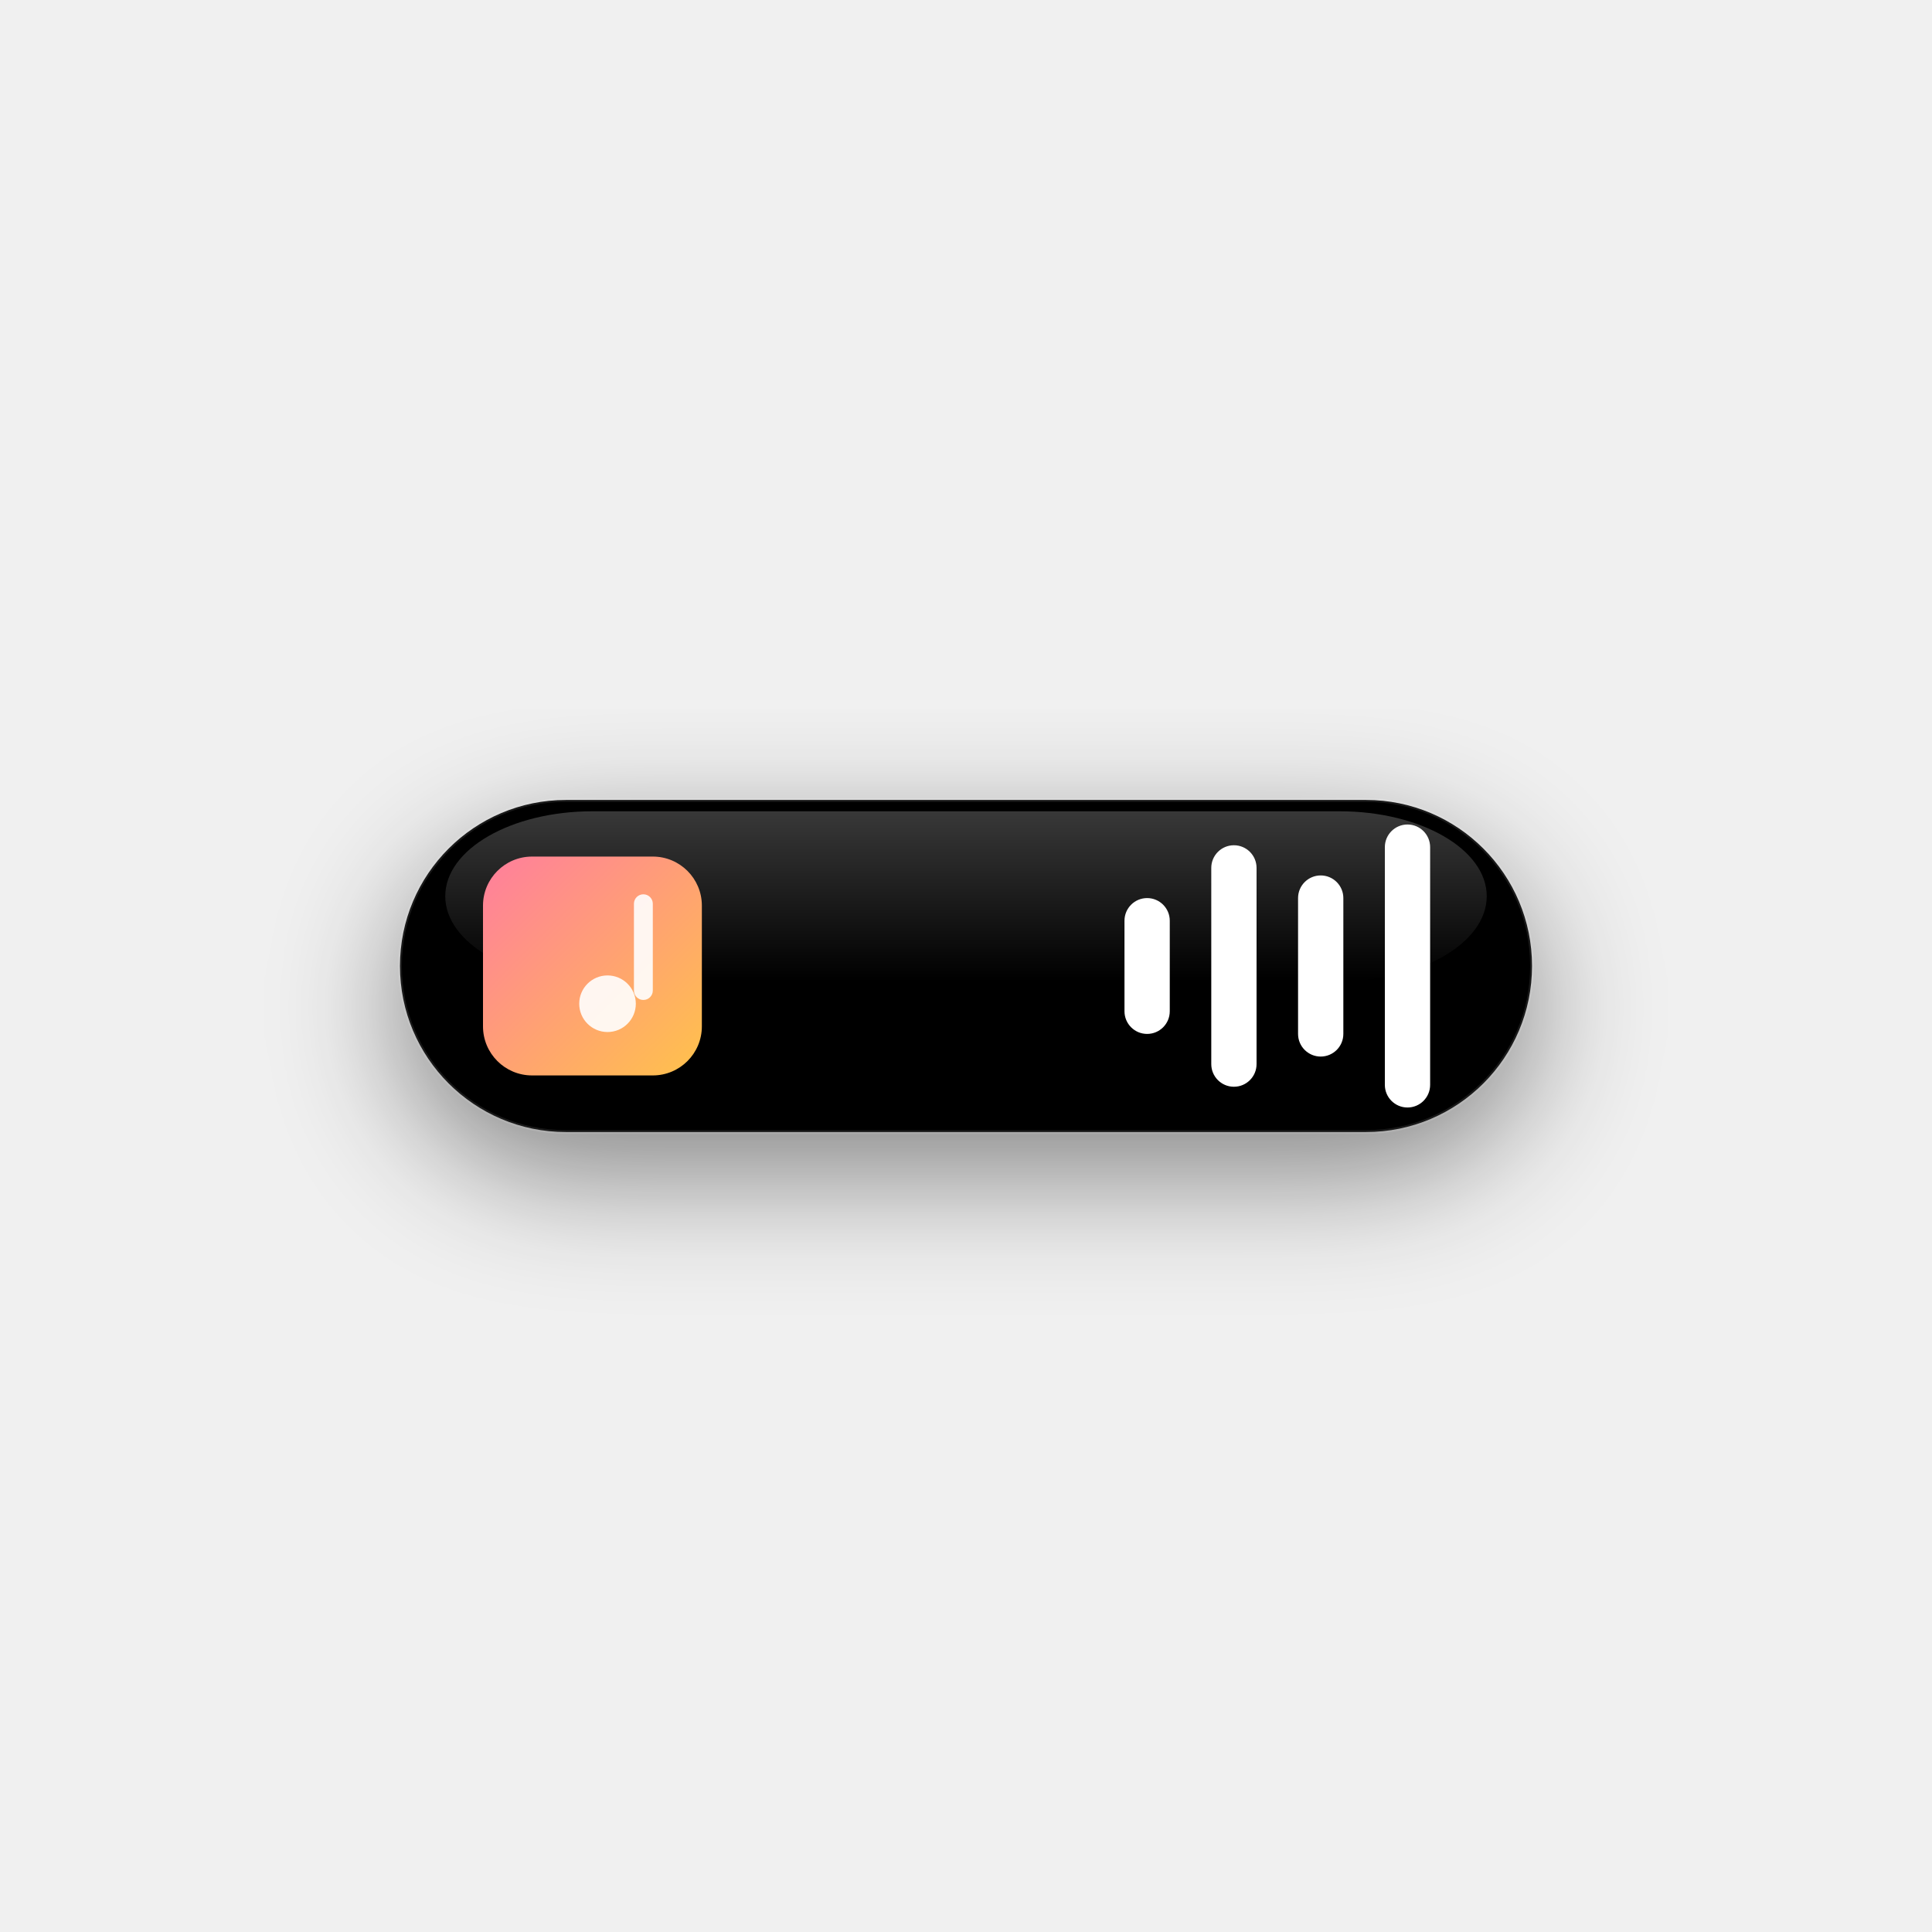
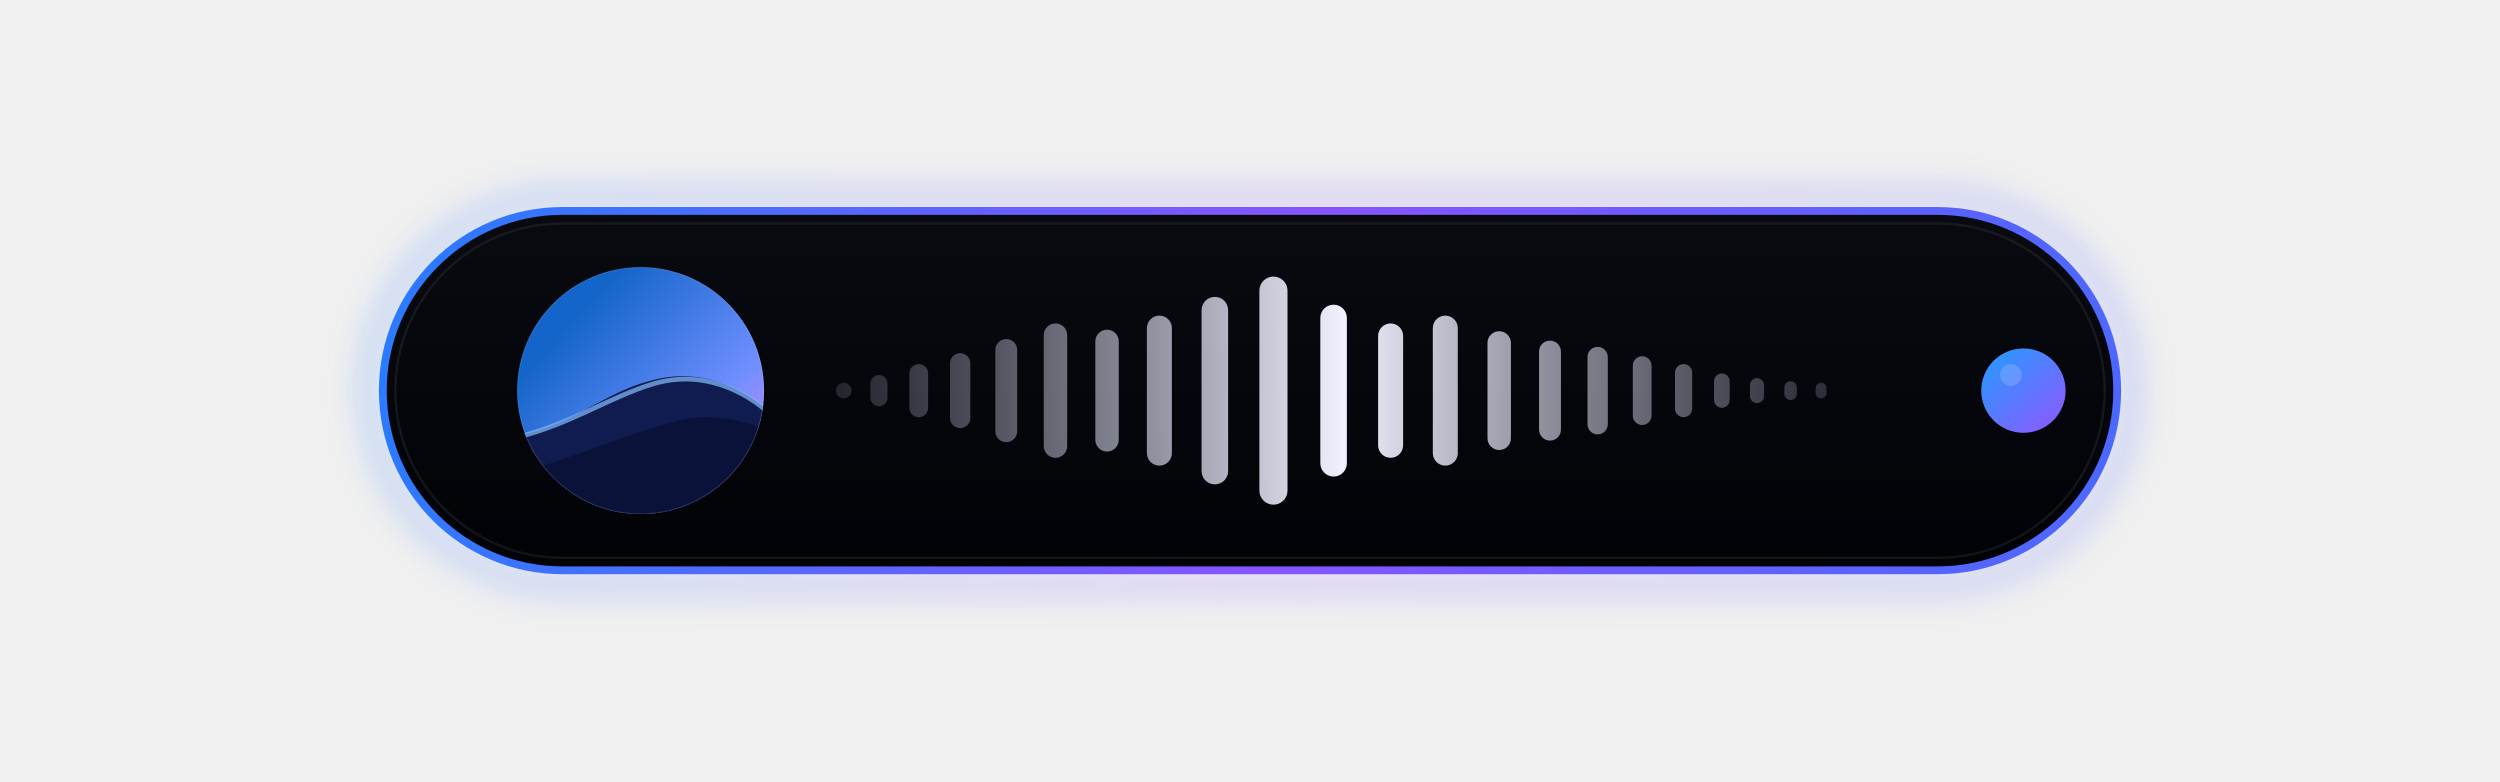
- <svg xmlns="http://www.w3.org/2000/svg" width="1024" height="1024" viewBox="0 0 1024 1024">
+ <svg xmlns="http://www.w3.org/2000/svg" width="1600" height="500" viewBox="0 0 1600 500" fill="none">
  <defs>
-     <linearGradient id="art" x1="0" y1="0" x2="1" y2="1">
-       <stop offset="0" stop-color="#FF7E9D" />
-       <stop offset="1" stop-color="#FFC24B" />
+     <linearGradient id="rim" x1="245" y1="155" x2="1355" y2="345" gradientUnits="userSpaceOnUse">
+       <stop stop-color="#287BFF" />
+       <stop offset=".52" stop-color="#8654FF" />
+       <stop offset="1" stop-color="#4A68FF" />
    </linearGradient>
-     <linearGradient id="gloss" x1="0" y1="0" x2="0" y2="1">
-       <stop offset="0" stop-color="#ffffff" stop-opacity="0.22" />
-       <stop offset="1" stop-color="#ffffff" stop-opacity="0" />
+     <linearGradient id="pill" x1="800" y1="150" x2="800" y2="350" gradientUnits="userSpaceOnUse">
+       <stop stop-color="#090A10" />
+       <stop offset="1" stop-color="#020307" />
    </linearGradient>
-     <filter id="islandShadow" x="-40%" y="-40%" width="180%" height="200%">
-       <feDropShadow dx="0" dy="22" stdDeviation="34" flood-color="#000000" flood-opacity="0.45" />
+     <linearGradient id="artSky" x1="390" y1="180" x2="555" y2="335" gradientUnits="userSpaceOnUse">
+       <stop stop-color="#1465C9" />
+       <stop offset=".45" stop-color="#6E8EFF" />
+       <stop offset=".72" stop-color="#D88BFF" />
+       <stop offset="1" stop-color="#121E55" />
+     </linearGradient>
+     <linearGradient id="wave" x1="535" y1="250" x2="1185" y2="250" gradientUnits="userSpaceOnUse">
+       <stop stop-color="#8B91A6" stop-opacity=".22" />
+       <stop offset=".5" stop-color="#F2F1FF" />
+       <stop offset="1" stop-color="#8B91A6" stop-opacity=".24" />
+     </linearGradient>
+     <linearGradient id="dot" x1="1280" y1="220" x2="1335" y2="280" gradientUnits="userSpaceOnUse">
+       <stop stop-color="#2998FF" />
+       <stop offset="1" stop-color="#A34BFF" />
+     </linearGradient>
+     <clipPath id="artClip">
+       <circle cx="410" cy="250" r="79" />
+     </clipPath>
+     <filter id="glow" x="100" y="65" width="1400" height="370" filterUnits="userSpaceOnUse">
+       <feGaussianBlur stdDeviation="10" />
    </filter>
  </defs>
-   <g filter="url(#islandShadow)">
-     <rect x="212" y="424" width="600" height="176" rx="88" ry="88" fill="#000000" />
+   <rect x="236" y="126" width="1128" height="248" rx="124" stroke="url(#rim)" stroke-width="12" opacity=".28" filter="url(#glow)" />
+   <rect x="245" y="135" width="1110" height="230" rx="115" fill="url(#pill)" stroke="url(#rim)" stroke-width="5" />
+   <rect x="253" y="143" width="1094" height="214" rx="107" stroke="#FFFFFF" stroke-opacity=".07" stroke-width="1.5" />
+   <g clip-path="url(#artClip)">
+     <circle cx="410" cy="250" r="79" fill="url(#artSky)" />
+     <path d="M326 280C366 273 385 252 415 244C449 234 477 249 494 265C513 283 537 297 562 298V340H326V280Z" fill="#101B50" />
+     <path d="M326 281C363 273 388 255 417 246C449 236 477 250 494 266C510 281 533 291 562 293" stroke="#83BFFF" stroke-opacity=".7" stroke-width="3" />
+     <path d="M326 305C372 291 401 278 431 270C474 258 508 284 562 312V340H326V305Z" fill="#080F31" fill-opacity=".7" />
+     <circle cx="410" cy="250" r="79" stroke="#FFFFFF" stroke-opacity=".12" />
  </g>
-   <rect x="212" y="424" width="600" height="176" rx="88" ry="88" fill="none" stroke="#ffffff" stroke-opacity="0.10" stroke-width="2" />
-   <rect x="236" y="430" width="552" height="90" rx="78" ry="60" fill="url(#gloss)" />
-   <rect x="256" y="454" width="116" height="116" rx="26" ry="26" fill="url(#art)" />
-   <g fill="#ffffff" fill-opacity="0.9">
-     <rect x="336" y="474" width="10" height="56" rx="5" />
-     <circle cx="322" cy="532" r="15" />
+   <g fill="url(#wave)">
+     <rect x="535" y="245" width="10" height="10" rx="5" />
+     <rect x="557" y="240" width="11" height="20" rx="5.5" />
+     <rect x="582" y="233" width="12" height="34" rx="6" />
+     <rect x="608" y="226" width="13" height="48" rx="6.5" />
+     <rect x="637" y="217" width="14" height="66" rx="7" />
+     <rect x="668" y="207" width="15" height="86" rx="7.5" />
+     <rect x="701" y="211" width="15" height="78" rx="7.5" />
+     <rect x="734" y="202" width="16" height="96" rx="8" />
+     <rect x="769" y="190" width="17" height="120" rx="8.5" />
+     <rect x="806" y="177" width="18" height="146" rx="9" />
+     <rect x="845" y="195" width="17" height="110" rx="8.5" />
+     <rect x="882" y="207" width="16" height="86" rx="8" />
+     <rect x="917" y="202" width="16" height="96" rx="8" />
+     <rect x="952" y="212" width="15" height="76" rx="7.5" />
+     <rect x="985" y="218" width="14" height="64" rx="7" />
+     <rect x="1016" y="222" width="13" height="56" rx="6.5" />
+     <rect x="1045" y="228" width="12" height="44" rx="6" />
+     <rect x="1072" y="233" width="11" height="34" rx="5.5" />
+     <rect x="1097" y="239" width="10" height="22" rx="5" />
+     <rect x="1120" y="242" width="9" height="16" rx="4.5" />
+     <rect x="1142" y="244" width="8" height="12" rx="4" />
+     <rect x="1162" y="245" width="7" height="10" rx="3.5" />
  </g>
-   <g fill="#ffffff">
-     <rect x="596" y="476" width="24" height="72" rx="12" />
-     <rect x="642" y="448" width="24" height="128" rx="12" />
-     <rect x="688" y="464" width="24" height="96" rx="12" />
-     <rect x="734" y="437" width="24" height="150" rx="12" />
-   </g>
+   <circle cx="1295" cy="250" r="27" fill="url(#dot)" />
+   <circle cx="1287" cy="240" r="7" fill="#FFFFFF" fill-opacity=".16" />
</svg>
